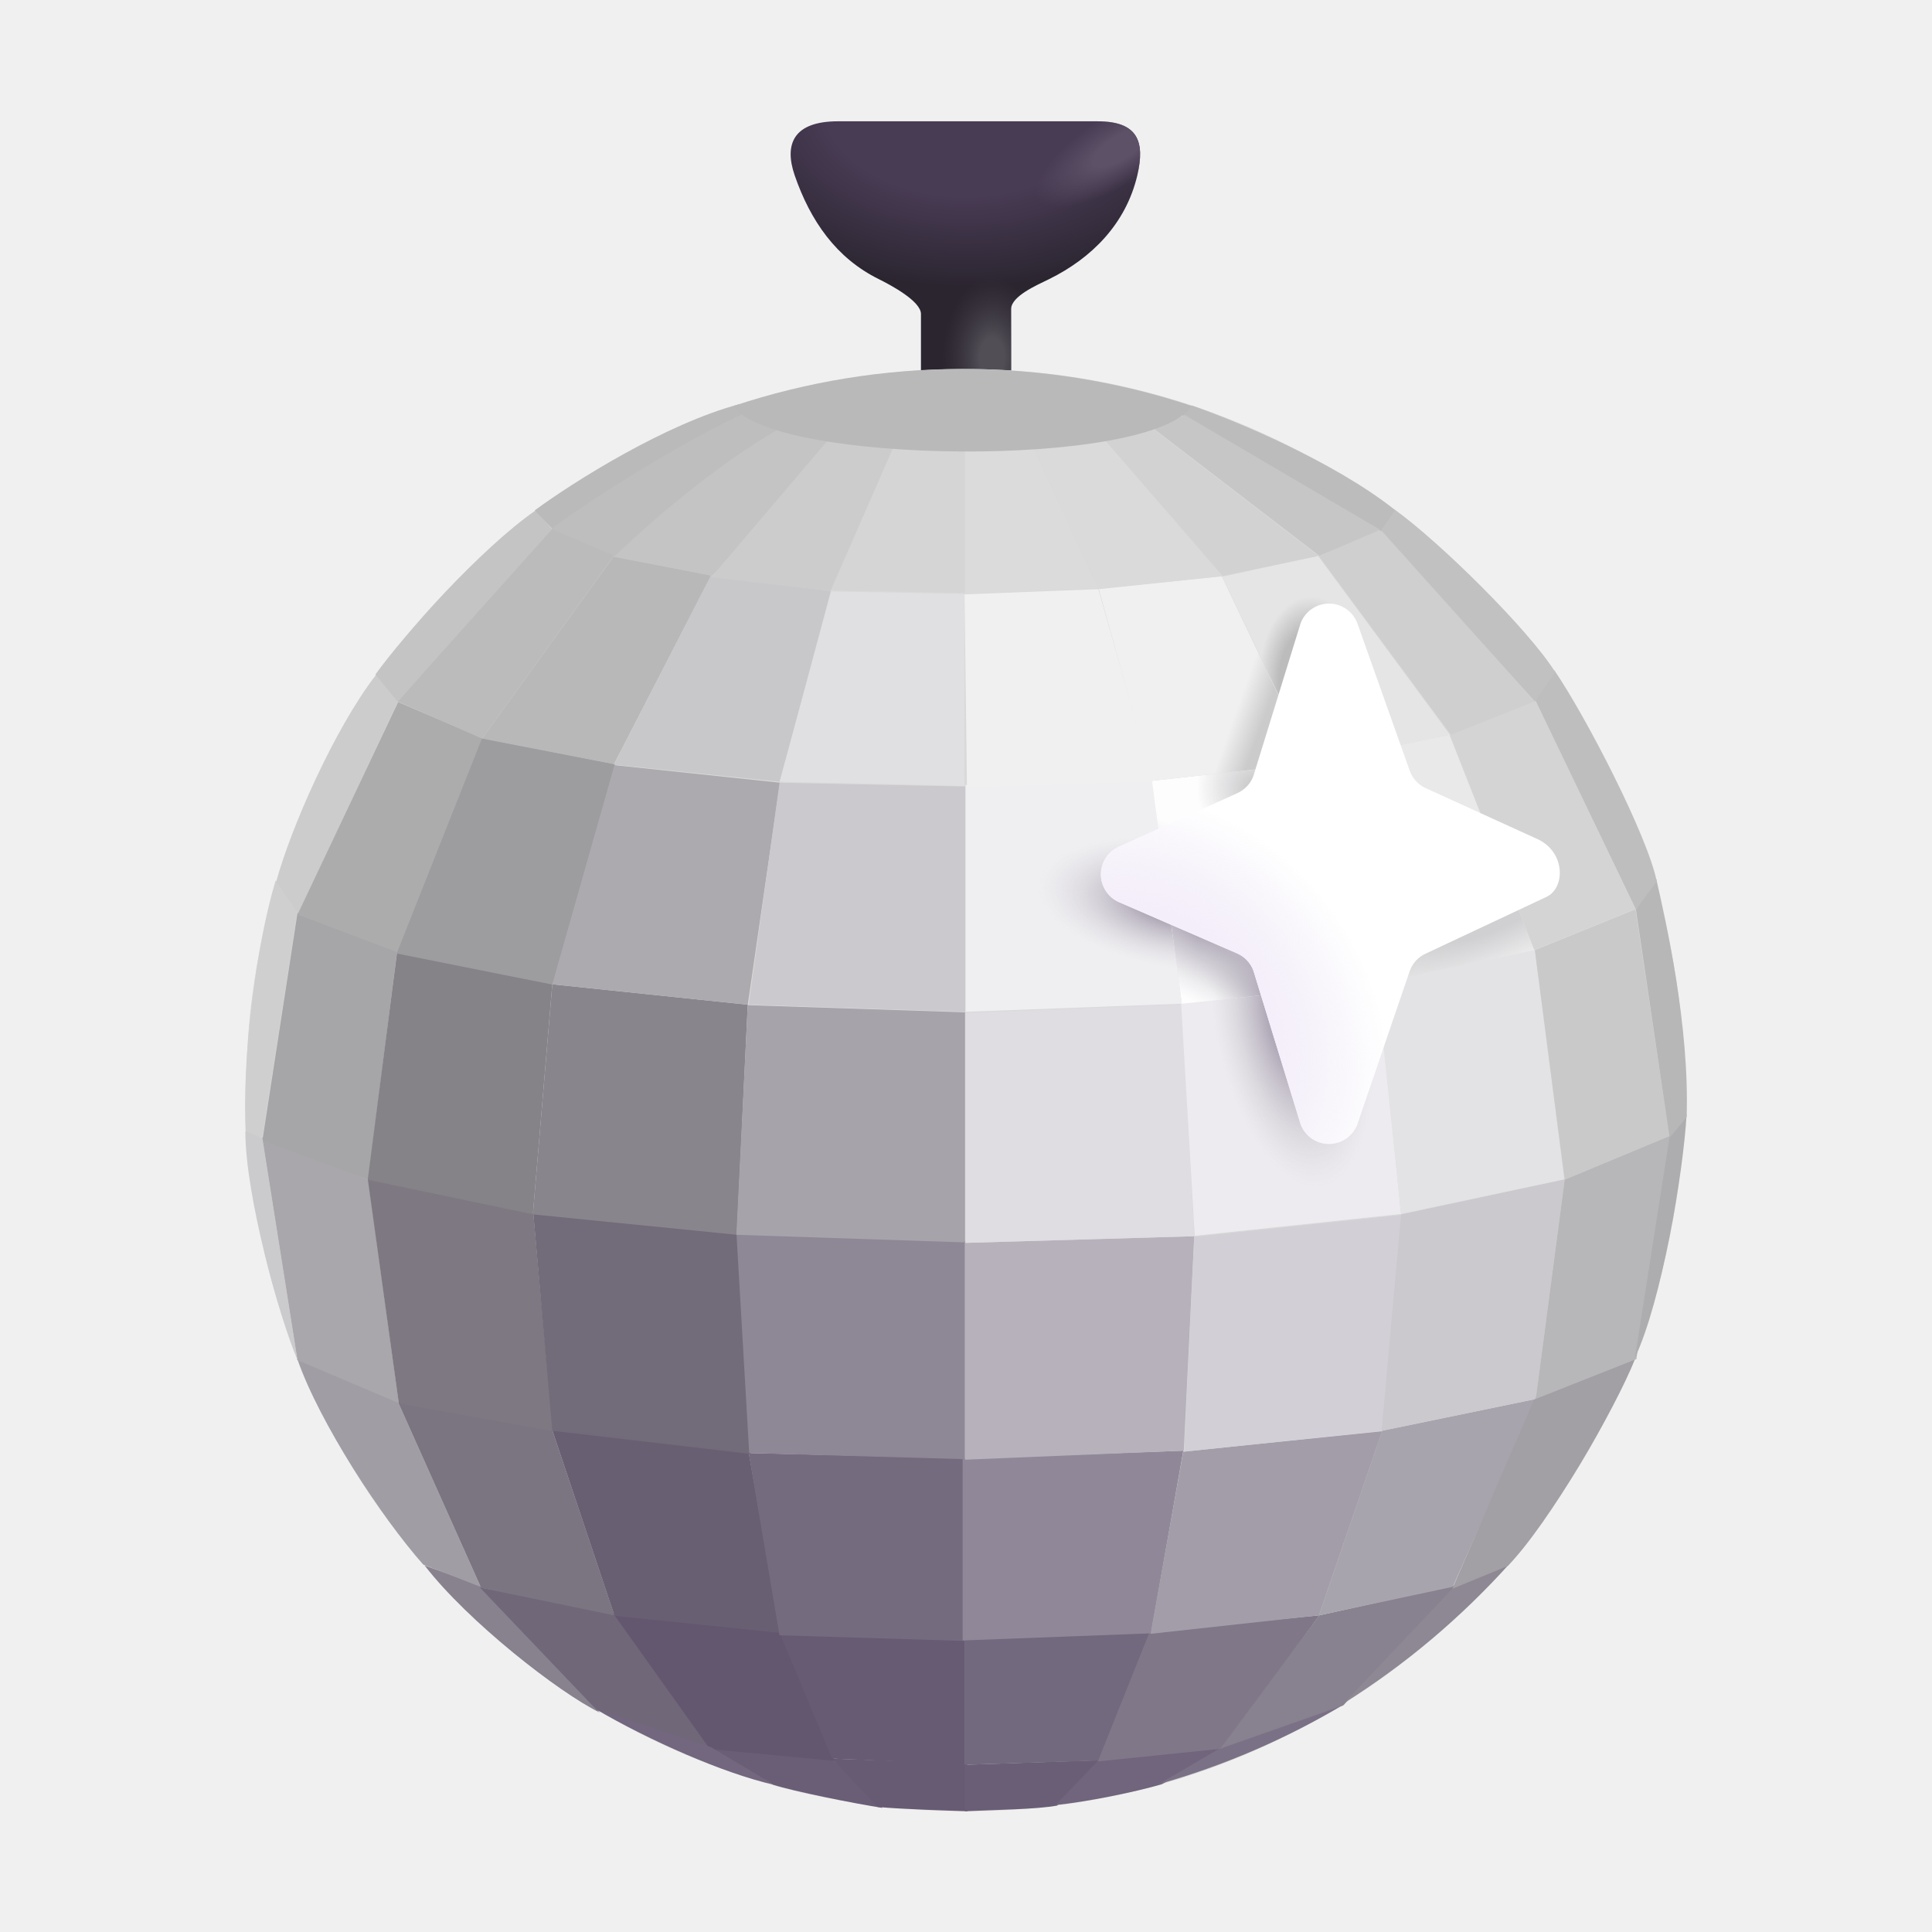
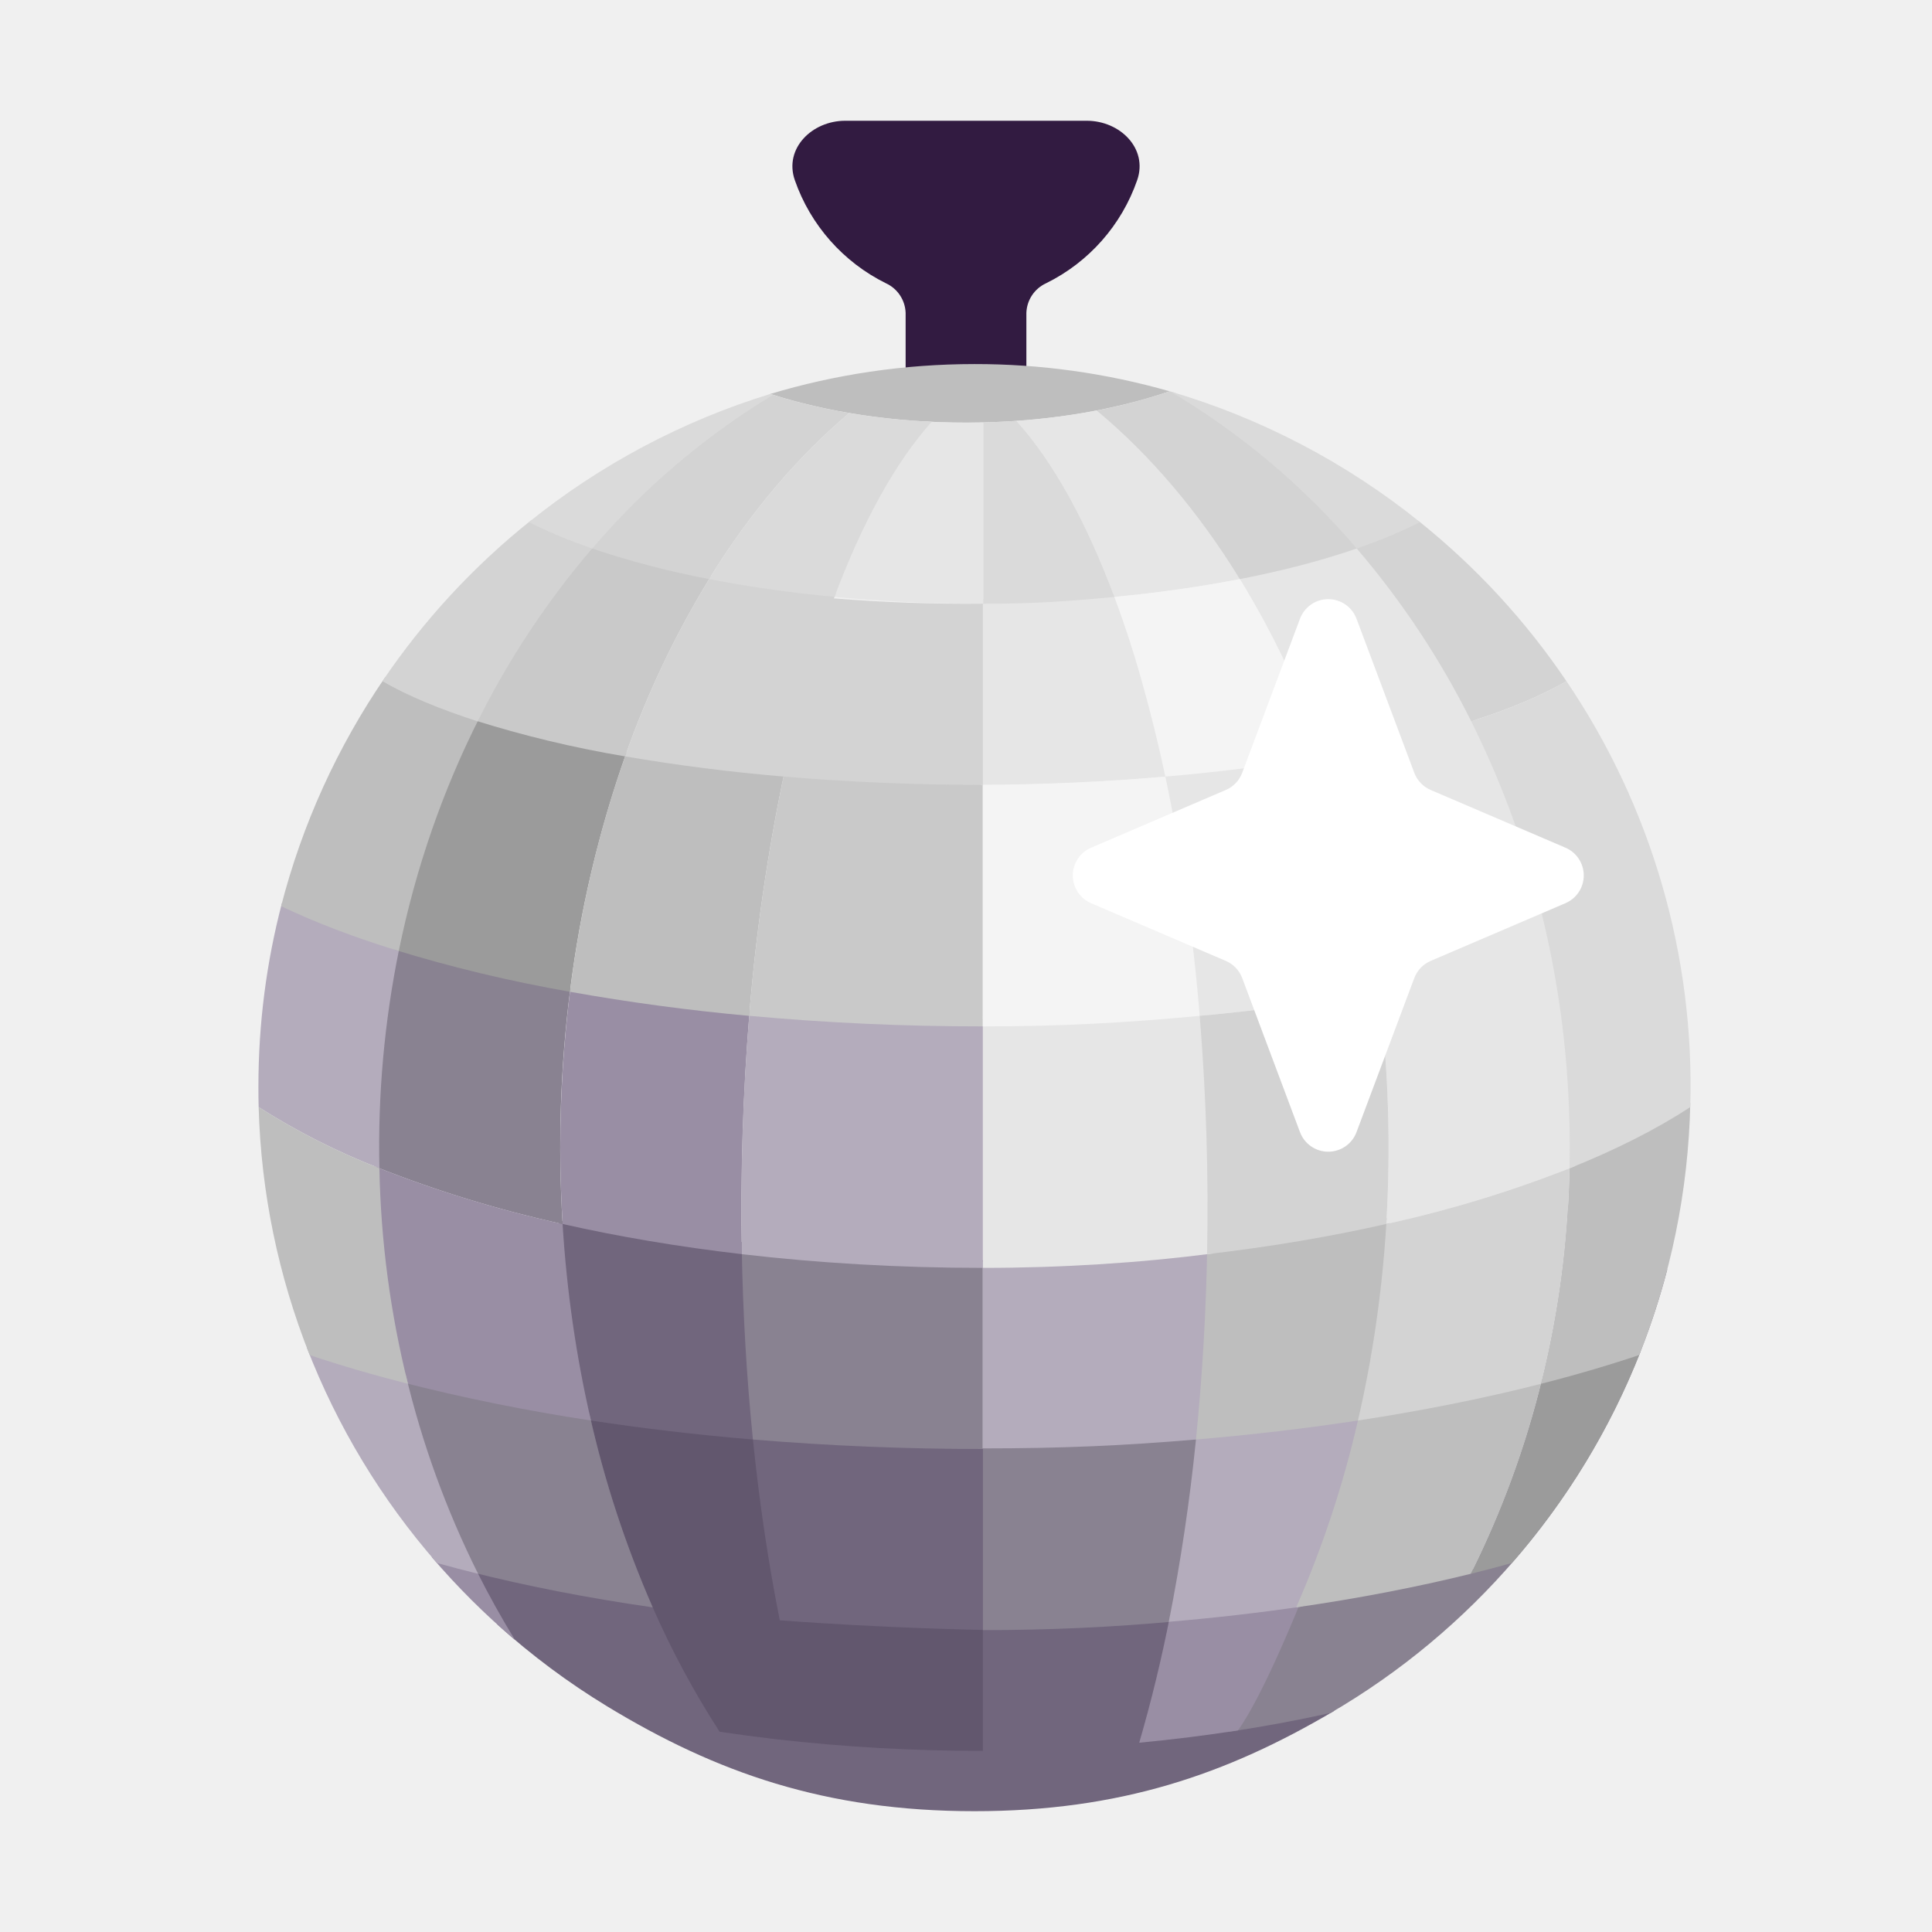
<svg xmlns="http://www.w3.org/2000/svg" width="1em" height="1em" viewBox="0 0 32 32">
  <g fill="none">
-     <path fill="url(#i0MXONU)" d="M16.747 5.118c0-.213.437-.4.628-.494c.707-.348 1.273-.917 1.462-1.718c.134-.572 0-.897-.66-.897H13.88c-.732 0-.898.372-.717.897c.26.752.688 1.37 1.394 1.718c.191.095.697.363.697.576v.991c0 .278-.144.503.133.503h1.005c.278 0 .355-.225.355-.503z" />
-     <path fill="url(#igGsqne)" d="M16.747 5.118c0-.213.437-.4.628-.494c.707-.348 1.273-.917 1.462-1.718c.134-.572 0-.897-.66-.897H13.88c-.732 0-.898.372-.717.897c.26.752.688 1.37 1.394 1.718c.191.095.697.363.697.576v.991c0 .278-.144.503.133.503h1.005c.278 0 .355-.225.355-.503z" />
-     <path fill="url(#iprxkAc)" d="M16.747 5.118c0-.213.437-.4.628-.494c.707-.348 1.273-.917 1.462-1.718c.134-.572 0-.897-.66-.897H13.88c-.732 0-.898.372-.717.897c.26.752.688 1.37 1.394 1.718c.191.095.697.363.697.576v.991c0 .278-.144.503.133.503h1.005c.278 0 .355-.225.355-.503z" />
-     <ellipse cx="15.99" cy="18.056" fill="#D9D9D9" rx="11.913" ry="11.944" />
-     <path fill="#6A5E77" d="m13.768 29.12l-1.996-.165l1.03.605c.327.107 1.375.317 1.815.385z" />
-     <path fill="#675B74" d="m16.024 29.206l-2.248-.078l.762.801c.409.038 1.176.06 1.486.071z" />
-     <path fill="#6A5E77" d="m18.302 29.151l-2.318.079V30c.51-.025 1.195-.031 1.525-.094z" />
-     <path fill="#70657C" d="m20.306 28.94l-2.122.227l-.699.73c.497-.05 1.305-.211 1.76-.345z" />
-     <path fill="#7B7186" d="m22.27 28.224l-2.019.707l-1.06.621a12.8 12.8 0 0 0 3.08-1.328" />
-     <path fill="#88828F" d="m7.938 26.252l-.904-.322c.717.93 2.224 2.105 2.9 2.436z" />
-     <path fill="#706779" d="m10.161 26.715l-2.216-.424l1.941 2.035l1.886.652z" />
-     <path fill="#63576F" d="m12.935 27.038l-2.774-.307l1.596 2.24l2.074.196z" />
-     <path fill="#675B73" d="m15.984 27.148l-3.064-.087l.864 2.067l2.2.094z" />
-     <path fill="#73697E" d="m19.08 27.03l-3.104.125v2.075l2.24-.07z" />
-     <path fill="#807788" d="m21.854 26.755l-2.813.275l-.857 2.145l2.06-.212z" />
-     <path fill="#88818F" d="m24.133 26.252l-2.279.503l-1.642 2.208l2.035-.715z" />
-     <path fill="#8E8894" d="m25.005 25.898l-.927.393l-1.815 1.917a13 13 0 0 0 2.742-2.31" />
-     <path fill="#A09DA4" d="m6.594 23.226l-1.666-.707c.365 1.05 1.399 2.625 2.082 3.395l.951.37z" />
-     <path fill="#7B7581" d="m9.148 23.69l-2.55-.456L7.969 26.3l2.208.456z" />
-     <path fill="#695F73" d="m12.401 24.051l-3.253-.361l1.03 3.072l2.75.283z" />
-     <path fill="#756B7F" d="m15.984 24.154l-3.583-.087l.51 3.018l3.073.094z" />
-     <path fill="#908898" d="m19.599 24.028l-3.654.133v3.01l3.12-.118z" />
-     <path fill="#A39DA9" d="m22.892 23.706l-3.293.338l-.542 3.017l2.79-.306z" />
-     <path fill="#A8A4AD" d="m25.445 23.171l-2.553.527l-1.046 3.057l2.216-.472z" />
-     <path fill="#A29FA5" d="m27.088 22.496l-1.658.644l-1.375 3.175l.919-.378c.684-.707 1.776-2.593 2.114-3.442" />
-     <path fill="#A9A7AB" d="m6.099 19.54l-1.76-.698l.585 3.685l1.682.711z" />
-     <path fill="#7D7881" d="m8.833 20.09l-2.742-.565l.515 3.721l2.553.46z" />
-     <path fill="#726B79" d="m12.228 20.429l-3.395-.33l.315 3.599l3.284.385z" />
-     <path fill="#8E8795" d="m15.984 20.555l-3.787-.142l.212 3.654l3.575.102z" />
-     <path fill="#B6B1BB" d="m19.78 20.476l-3.796.11v3.591l3.623-.15z" />
-     <path fill="#D2CFD6" d="m23.214 20.122l-3.434.362l-.165 3.56l3.284-.346z" />
-     <path fill="#CBC9CD" d="m25.917 19.533l-2.711.581l-.322 3.584l2.553-.527z" />
-     <path fill="#B7B6B9" d="m27.677 18.787l-1.76.746l-.48 3.638l1.666-.66z" />
-     <path fill="#ADACAE" d="m27.936 18.449l-.275.337l-.581 3.702c.44-.935.801-3.05.856-4.04" />
-     <path fill="#CFCFCF" d="m4.928 15.085l-.362-.503c-.322 1.061-.565 2.947-.495 4.212l.275.047z" />
-     <path fill="#A6A5A7" d="m6.578 15.745l-1.65-.628l-.582 3.772l1.753.652z" />
-     <path fill="#858288" d="m9.148 16.296l-2.57-.535l-.487 3.78l2.735.573z" />
-     <path fill="#89858D" d="m12.385 16.641l-3.237-.338l-.322 3.811l3.378.338z" />
-     <path fill="#A7A3AB" d="m15.984 16.767l-3.599-.118l-.188 3.803l3.787.126z" />
-     <path fill="#DFDCE2" d="m19.575 16.633l-3.583.142v3.811l3.788-.11z" />
-     <path fill="#EDEBEF" d="m22.82 16.28l-3.26.298l.228 3.89l3.418-.361z" />
-     <path fill="url(#iWPmLnb)" d="m22.82 16.28l-3.26.298l.228 3.89l3.418-.361z" />
-     <path fill="#E3E2E5" d="m25.422 15.73l-2.617.55l.4 3.827l2.704-.574z" />
-     <path fill="#C9C9CA" d="m27.088 15.062l-1.666.676l.495 3.803l1.736-.723z" />
-     <path fill="#B8B7B8" d="m27.434 14.559l-.338.503l.558 3.78l.282-.338c.05-1.497-.337-3.222-.503-3.945" />
-     <path fill="#CCC" d="m6.594 11.612l-.362-.44c-.699.904-1.422 2.562-1.658 3.434l.37.527z" />
-     <path fill="#ACACAD" d="m8.008 12.233l-1.414-.605l-1.666 3.52l1.666.629z" />
-     <path fill="#9D9C9F" d="m10.193 12.657l-2.208-.432l-1.415 3.568l2.593.518z" />
-     <path fill="#ACAAAE" d="m12.92 12.964l-2.743-.291l-1.03 3.63l3.238.338z" />
-     <path fill="#CBC9CD" d="m15.992 13.027l-3.08-.063l-.511 3.677l3.591.118z" />
-     <path fill="#EFEEF1" d="m19.088 12.932l-3.096.07v3.757l3.583-.134z" />
-     <path fill="url(#iFWftRc)" d="m19.088 12.932l-3.096.07v3.757l3.583-.134z" />
-     <path fill="#FDFDFE" d="m21.713 12.642l-2.633.29l.495 3.693l3.222-.345z" />
-     <path fill="url(#iQAxl8b)" d="m21.713 12.642l-2.633.29l.495 3.693l3.222-.345z" />
-     <path fill="url(#iA136zb)" d="m21.713 12.642l-2.633.29l.495 3.693l3.222-.345z" />
-     <path fill="url(#ioJ09Xd)" d="m21.713 12.642l-2.633.29l.495 3.693l3.222-.345z" />
-     <path fill="#E9E9EA" d="m24.007 12.17l-2.294.472l1.1 3.638l2.601-.542z" />
-     <path fill="url(#iSinnQe)" d="m24.007 12.17l-2.294.472l1.1 3.638l2.601-.542z" />
-     <path fill="#D4D4D5" d="m25.43 11.596l-1.415.574l1.399 3.56l1.674-.676z" />
-     <path fill="#BEBEBF" d="m25.744 11.101l-.314.495l1.666 3.466l.345-.464c-.15-.748-1.17-2.727-1.697-3.497" />
-     <path fill="#C4C4C4" d="m9.156 8.783l-.283-.33c-.92.637-2.177 2.059-2.656 2.719l.369.448z" />
-     <path fill="#BBBBBC" d="M10.185 9.184L9.148 8.76l-2.562 2.86l1.399.613z" />
-     <path fill="#B8B8B9" d="m11.78 9.53l-1.61-.323l-2.185 3.026l2.184.424z" />
-     <path fill="#C8C7C9" d="m13.76 9.789l-1.988-.251l-1.603 3.127l2.75.283z" />
-     <path fill="#E0DFE1" d="m15.976 9.836l-2.208-.04l-.856 3.152l3.064.07z" />
-     <path fill="#F0F0F1" d="m18.192 9.758l-2.216.086l.04 3.198l3.08-.094z" />
-     <path fill="#F0F0F1" d="m20.236 9.545l-2.036.213l.88 3.174l2.633-.29z" />
-     <path fill="url(#idb2Wyc)" d="m20.236 9.545l-2.036.213l.88 3.174l2.633-.29z" />
-     <path fill="#E5E5E6" d="m21.83 9.207l-1.587.346l1.478 3.089l2.294-.472z" />
-     <path fill="url(#iEk59mc)" d="m21.83 9.207l-1.587.346l1.478 3.089l2.294-.472z" />
-     <path fill="#CFCFCF" d="m22.884 8.752l-1.038.463l2.185 2.955l1.383-.55z" />
-     <path fill="#C1C1C1" d="m23.096 8.437l-.212.354l2.538 2.829l.338-.487c-.44-.704-1.918-2.161-2.664-2.696" />
-     <path fill="#BCBCBD" d="m19.74 6.716l-.18.15l3.317 1.933l.228-.353c-1.031-.817-2.668-1.486-3.364-1.73" />
-     <path fill="#BABABA" d="m12.401 6.85l-.15-.157c-1.217.322-2.747 1.283-3.394 1.76l.29.307c1.038-.77 2.586-1.572 3.254-1.91" />
-     <path fill="#BEBEBE" d="m12.935 7.094l-.565-.268c-.936.417-2.468 1.36-3.238 1.934l1.069.455c.748-.76 2.121-1.736 2.734-2.121" />
-     <path fill="#C5C4C5" d="m13.745 7.282l-.825-.188c-1.046.597-2.122 1.524-2.75 2.13l1.626.314c.748-.761 1.116-1.297 1.949-2.256" />
-     <path fill="#CDCCCD" d="m14.813 7.377l-1.092-.095l-1.94 2.28l1.98.227z" />
-     <path fill="#D5D5D6" d="m15.984 7.424l-1.17-.04l-1.054 2.397l2.224.04z" />
-     <path fill="#DCDBDC" d="m17.1 7.384l-1.116.04v2.412l2.2-.094z" />
-     <path fill="#DADADB" d="m18.287 7.267l-1.171.125L18.2 9.75l2.035-.205z" />
-     <path fill="#D2D2D2" d="m19.088 7.094l-.801.18l1.964 2.264l1.587-.33z" />
-     <path fill="#C6C6C7" d="m19.623 6.874l-.511.228l2.742 2.105l1.006-.432z" />
-     <path fill="#CBCACC" d="m4.346 18.85l-.282-.11c0 1.074.573 3.111.864 3.787z" />
-     <path fill="#72677E" d="m11.78 28.94l-1.91-.63c.868.51 2.13 1.07 2.948 1.25z" />
-     <path fill="#fff" d="m20.488 13.14l-1.95.88a.503.503 0 0 0 0 .924l1.95.846a.5.5 0 0 1 .272.286l.782 2.546a.502.502 0 0 0 .94 0l.87-2.546a.5.5 0 0 1 .273-.286l2.001-.94c.299-.157.299-.723-.141-.943l-1.86-.848a.5.5 0 0 1-.273-.286l-.87-2.45a.502.502 0 0 0-.94 0l-.782 2.53a.5.5 0 0 1-.272.286" />
-     <path fill="url(#i63SRRd)" d="m20.488 13.14l-1.95.88a.503.503 0 0 0 0 .924l1.95.846a.5.5 0 0 1 .272.286l.782 2.546a.502.502 0 0 0 .94 0l.87-2.546a.5.5 0 0 1 .273-.286l2.001-.94c.299-.157.299-.723-.141-.943l-1.86-.848a.5.5 0 0 1-.273-.286l-.87-2.45a.502.502 0 0 0-.94 0l-.782 2.53a.5.5 0 0 1-.272.286" />
-     <path fill="#B9B9B9" d="M12.15 6.724a12 12 0 0 1 3.795-.613a12 12 0 0 1 3.796.613c-.698 1.048-6.971.963-7.591 0" />
-     <defs>
-       <radialGradient id="i0MXONU" cx="0" cy="0" r="1" gradientTransform="matrix(0 3.3947 -5.08957 0 15.99 1.68)" gradientUnits="userSpaceOnUse">
-         <stop offset=".463" stop-color="#483B54" />
-         <stop offset=".907" stop-color="#2B2530" />
-       </radialGradient>
-       <radialGradient id="igGsqne" cx="0" cy="0" r="1" gradientTransform="matrix(0 1.33588 -.81724 0 16.432 5.923)" gradientUnits="userSpaceOnUse">
-         <stop offset=".247" stop-color="#514E56" />
-         <stop offset="1" stop-color="#3D3941" stop-opacity="0" />
-       </radialGradient>
-       <radialGradient id="iprxkAc" cx="0" cy="0" r="1" gradientTransform="matrix(.3142 .50292 -1.39024 .86857 18.57 2.434)" gradientUnits="userSpaceOnUse">
-         <stop offset=".327" stop-color="#5C5167" />
-         <stop offset="1" stop-color="#594D64" stop-opacity="0" />
-       </radialGradient>
-       <radialGradient id="iWPmLnb" cx="0" cy="0" r="1" gradientTransform="rotate(79.611 .594 21.245)scale(2.87606 1.28924)" gradientUnits="userSpaceOnUse">
-         <stop offset=".312" stop-color="#B1AAB9" />
-         <stop offset="1" stop-color="#D6D4D8" stop-opacity="0" />
-       </radialGradient>
-       <radialGradient id="iFWftRc" cx="0" cy="0" r="1" gradientTransform="rotate(98.366 3.32 15.941)scale(1.08019 2.40094)" gradientUnits="userSpaceOnUse">
-         <stop offset=".326" stop-color="#B1AAB9" />
-         <stop offset="1" stop-color="#DDDCDF" stop-opacity="0" />
-       </radialGradient>
-       <radialGradient id="iQAxl8b" cx="0" cy="0" r="1" gradientTransform="rotate(-164.015 11.342 5.073)scale(1.56944 1.46419)" gradientUnits="userSpaceOnUse">
-         <stop offset=".115" stop-color="#CDCCCD" />
-         <stop offset=".659" stop-color="#CDCCCD" stop-opacity="0" />
-       </radialGradient>
-       <radialGradient id="iA136zb" cx="0" cy="0" r="1" gradientTransform="rotate(115.081 5.693 14.867)scale(1.4923 9.63944)" gradientUnits="userSpaceOnUse">
-         <stop offset=".253" stop-color="#B2ACBA" />
-         <stop offset=".877" stop-color="#D9D8DA" stop-opacity="0" />
-       </radialGradient>
-       <radialGradient id="ioJ09Xd" cx="0" cy="0" r="1" gradientTransform="matrix(-.75438 .70722 -1.56169 -1.66582 21.351 16.72)" gradientUnits="userSpaceOnUse">
-         <stop offset=".253" stop-color="#B2ACBA" />
-         <stop offset=".877" stop-color="#D9D8DA" stop-opacity="0" />
-       </radialGradient>
-       <radialGradient id="iSinnQe" cx="0" cy="0" r="1" gradientTransform="rotate(67.38 .984 26.067)scale(.81724 2.73703)" gradientUnits="userSpaceOnUse">
-         <stop offset=".364" stop-color="#D0CFD1" />
-         <stop offset="1" stop-color="#D2D1D3" stop-opacity="0" />
-       </radialGradient>
-       <radialGradient id="iEk59mc" cx="0" cy="0" r="1" gradientTransform="matrix(.0943 1.47732 -.92452 .05901 21.776 11.36)" gradientUnits="userSpaceOnUse">
-         <stop offset=".637" stop-color="#BCBCBD" />
-         <stop offset="1" stop-color="#BCBCBD" stop-opacity="0" />
-       </radialGradient>
-       <radialGradient id="i63SRRd" cx="0" cy="0" r="1" gradientTransform="rotate(44.934 -11.18 31.449)scale(4.36135 3.70406)" gradientUnits="userSpaceOnUse">
-         <stop offset=".511" stop-color="#F4EEFA" />
-         <stop offset="1" stop-color="#ECE6F4" stop-opacity="0" />
-       </radialGradient>
-       <linearGradient id="idb2Wyc" x1="20.943" x2="20.283" y1="12.539" y2="12.304" gradientUnits="userSpaceOnUse">
-         <stop offset=".314" stop-color="#CCCBCC" />
-         <stop offset="1" stop-color="#CCCBCC" stop-opacity="0" />
-       </linearGradient>
-     </defs>
+     <path fill="#321b41" d="M17 5.183a.56.56 0 0 1 .326-.491a3 3 0 0 0 1.51-1.71C19.016 2.46 18.552 2 18 2h-4c-.552 0-1.016.46-.836.982c.26.749.807 1.363 1.51 1.71a.56.56 0 0 1 .326.49v1.069a.5.5 0 0 0 .5.5h1a.5.5 0 0 0 .5-.5z" />
+     <path fill="#71667d" d="M10.056 28.262a12 12 0 0 1-1.815-1.353c-.22-.448-.362-.749-.42-.983c.338.057.638.1.913.139c.459.065.846.12 1.216.212c-.342-2.272-.699-5.063-.699-6.059c0 0 5.081.656 7.103.656c.031 1.938.065 4.074.17 6.05c2.359-.054 2.933-.14 2.933-.14c-.058.494-.254 1.367-.404 1.932a22 22 0 0 0 2.755-.489c-.05.032.046.046.142.06c.094.014.186.028.136.058c-1.77 1.043-3.536 1.654-5.946 1.654c-2.471 0-4.283-.642-6.084-1.737" />
+     <path fill="#62576e" d="M10.81 26.623a17.4 17.4 0 0 1-1.022-3.095q1.287.197 2.683.315c.106 1.04.253 2.029.437 2.954l.008.04c1.694.13 3.364.16 3.364.16V29a30 30 0 0 1-3.438-.194q-.468-.055-.923-.123a14.6 14.6 0 0 1-1.108-2.06" />
+     <path fill="#898291" d="M6.23 19.329c-.082-1.982.345-3.625.345-3.625s1.453.294 2.87.68a20.6 20.6 0 0 0-.126 3.89a20 20 0 0 1-3.09-.945m19.743.641a15.6 15.6 0 0 1-1.573 6.02c-.774.175-1.643.332-2.464.481l-.007.002l-.427.077c-.333.765-.715 1.48-1.14 2.133a25 25 0 0 0 1.678-.311a12 12 0 0 0 3.064-2.553a12 12 0 0 0 2.512-4.792a8.6 8.6 0 0 0-1.643-1.056m-6.499 6.884c.172-.746.33-1.983.423-3.107c-.372 0-.938.024-1.547.05c-.71.03-1.48.064-2.069.064V27c1.099 0 2.167-.05 3.192-.145" />
+     <path fill="#898291" d="M12.285 20.63c.018 1.11.081 2.186.186 3.213a46 46 0 0 0 3.81.157v-3.114zm-5.633 2.23c.28 1.15.752 2.506 1.124 3.171c.94.238 1.957.437 3.035.592a17.5 17.5 0 0 1-1.05-3.21a28 28 0 0 1-1.88-.33c-.43-.085-.831-.165-1.23-.223" />
+     <path fill="#998ea4" d="M9.28 19q0 .644.039 1.273c.928.21 1.923.378 2.969.5a40 40 0 0 1 .128-4.026c-.815-.124-2.368-.338-2.97-.363A21 21 0 0 0 9.28 19m11.225 9.66c.422-.583 1.037-2.127 1.037-2.127s-1.475.176-2.163.23a24 24 0 0 1-.51 2.102q.841-.08 1.636-.204M6.198 19.316a20 20 0 0 0 3.12.957c.07 1.129.23 2.22.47 3.255a32 32 0 0 1-3.14-.636c-.3-1.023-.548-2.765-.45-3.576m2.33 7.844a15 15 0 0 1-.628-1.13a1.76 1.76 0 0 0-.752-.244q.635.744 1.38 1.375" />
+     <path fill="#b4acbc" d="M4.28 18c0-1.052.135-2.072.39-3.043l.13.054c.78.328 1.354.569 1.81.715a16.3 16.3 0 0 0-.326 3.624a11.5 11.5 0 0 1-2-1.013A12 12 0 0 1 4.28 18m8 2q0 .39.008.773c1.263.147 2.601.227 3.986.227v2.99c1.313 0 2.33-.045 3.535-.147a32 32 0 0 1-.45 3.019q1.144-.097 2.213-.254c.77-1.509.998-3.145.998-3.145s-1.173.095-2.63.26c.166-1.426.134-3.058.134-3.058s-2.522.238-3.794.238v-4.028l-3.865-.12A39 39 0 0 0 12.28 20m-7.198 2.321a12 12 0 0 0 2.155 3.567q.334.093.682.179a15.3 15.3 0 0 1-1.201-3.306a33 33 0 0 0-1.636-.44" />
+     <path fill="#9b9b9b" d="M6.525 15.728c.403-1.677.993-3.143 1.354-3.831l.34.088c.916.239 1.43.373 2.157.481a18.7 18.7 0 0 0-.936 3.961a24 24 0 0 1-2.915-.699m18.518 10.16c.9-1.03 1.626-2.216 2.134-3.512c-.554.188-.968.304-1.635.468a15.2 15.2 0 0 1-1.18 3.223a24 24 0 0 0 .68-.179" />
+     <path fill="#bebebe" d="M16 7c1.25 0 2.412-.191 3.373-.519a11.7 11.7 0 0 0-3.233-.451c-1.175 0-2.31.173-3.382.495c.935.3 2.048.475 3.242.475m-9.62 4.216a12 12 0 0 0-1.724 3.793c.565.27 1.22.52 1.949.743c.28-1.378.736-2.678 1.337-3.865c-.413-.144-.697-.264-1.562-.67m3.06 5.21c.178-1.412.5-2.75.943-3.98c1.004.154 1.62.238 2.615.321a32 32 0 0 0-.589 4.058a35 35 0 0 1-2.969-.399m17.71 6.018c.517-1.297.815-2.704.847-4.177c-.44.312-1.592.879-2 1.009a16 16 0 0 1-.474 3.643a23 23 0 0 0 1.627-.476" />
+     <path fill="#bebebe" d="M23.015 20.167c.077 1.149.004 1.744-.363 3.216c.337-.07.757-.141 1.2-.215c.57-.095 1.177-.197 1.687-.313a15.2 15.2 0 0 1-1.178 3.212c-.9.222-1.868.409-2.892.556a17.4 17.4 0 0 0 1.023-3.095q-1.288.197-2.683.315a38 38 0 0 0 .186-3.202c.849-.058 2.626-.373 3.02-.474M6.284 19.35a11.5 11.5 0 0 1-2-1.013a12 12 0 0 0 .846 4.108q.766.256 1.627.475a16 16 0 0 1-.473-3.57" />
+     <path fill="#c9c9c9" d="m9.72 9.132l.08-.09c.445.09.75.173 1.09.265c.253.069.525.143.89.229a15.4 15.4 0 0 0-1.426 2.992a18.5 18.5 0 0 1-2.508-.602c.665-1.443 1.274-2.124 1.874-2.794m3.268 3.683a32 32 0 0 0-.579 4.01A42 42 0 0 0 16.28 17v-4.114c-1.587 0-3.01-.059-3.292-.071" />
+     <path fill="#e6e6e6" d="M15.266 6.978c-.47.651-1.296 2.323-1.524 2.901c.796.078 1.637.12 2.508.121v3a33 33 0 0 0 3.016-.134l.04.309c.145 1.114.272 2.096.536 3.497c-.72.11-2.225.156-3.562.156V21c1.324 0 2.602-.083 3.807-.238c0-1.555 0-2.42-.112-3.946a35 35 0 0 0 2.865-.389a20.6 20.6 0 0 1 .121 3.846a20 20 0 0 0 3.118-.955c0-1.119 0-2.18-.279-3.745l-.086.016c-.238-1.516-.777-2.676-1.315-3.753l-.032.008a12.7 12.7 0 0 0-1.882-2.807c-.62.214-1.567.428-1.978.508l.029.047c-.682-1.107-1.483-2.053-2.373-2.793q-.634.123-1.329.172c.6.663 1.143 1.64 1.603 2.86c-.138.031-.608.095-2.157.096v-2.93a12 12 0 0 1-1.014-.019m5.27 2.614c.524.851.979 1.799 1.35 2.822c-.258.032-.473.062-.685.09c-.48.065-.942.128-1.823.216a22 22 0 0 0-.861-2.839c.713-.069 1.39-.167 2.019-.29" />
+     <path fill="#f4f4f4" d="M18.903 11.249a18 18 0 0 0-.445-1.362c.735-.07 1.432-.17 2.078-.295a15.4 15.4 0 0 1 1.39 2.936c-.808.141-1.689.255-2.624.335c.258 1.214.452 2.548.569 3.963c-1.22.113-2.251.174-3.594.174v-4a39 39 0 0 0 3.025-.136a25 25 0 0 0-.399-1.614" />
+     <path fill="#d3d3d3" d="M18.163 6.8a9 9 0 0 0 1.21-.319l-.053-.015h.003l.143.042c.742.445 1.697 1.021 2.998 2.529c.142-.059.279-.106.41-.152c.219-.077.424-.149.62-.258a12 12 0 0 1 2.452 2.656c-.419.24-.95.464-1.578.664a14 14 0 0 0-1.896-2.862c-.571.197-1.223.368-1.937.507c-.681-1.107-1.482-2.053-2.372-2.793m-5.16-.345H13zm-.232.076c.402.128.837.233 1.296.311c-.87.734-1.653 1.664-2.322 2.75a14.5 14.5 0 0 1-1.937-.506a14 14 0 0 0-1.896 2.862c-.627-.2-1.16-.423-1.578-.664a12 12 0 0 1 2.46-2.663l.06.023c.196.073.55.205.89.376c.922-1.145 2.041-2.12 3.027-2.49m7.1 10.297a39 39 0 0 1 .122 3.947c1.046-.122 2.04-.29 2.968-.5a21 21 0 0 0-.121-3.846c-.93.168-1.924.302-2.969.399" />
+     <path fill="#d3d3d3" d="M12.978 12.862A39 39 0 0 0 16.28 13V9.999a27 27 0 0 1-2.467-.088l.031-.082a85 85 0 0 1-2.078-.271a15.4 15.4 0 0 0-1.412 2.97a31 31 0 0 0 2.624.334m9.514 10.666c.24-1.035.4-2.126.47-3.255a20 20 0 0 0 3.034-.922a16 16 0 0 1-.473 3.57c-.937.238-1.953.443-3.031.607" />
+     <path fill="#dadada" d="m12.898 6.484l.002-.002zm-.14.041A12 12 0 0 0 8.76 8.648q.465.236 1.05.437a12.3 12.3 0 0 1 2.995-2.545zm1.309.316c-.87.734-1.653 1.664-2.322 2.75l-.08-.015c.667.133 1.392.238 2.157.31c.462-1.235 1.007-2.227 1.61-2.9q-.711-.033-1.365-.145m2.219.156V10c.852 0 1.4-.04 2.172-.113c-.465-1.246-1.015-2.243-1.624-2.916q-.27.019-.548.026m6.186 2.088a12.3 12.3 0 0 0-3.092-2.603a12 12 0 0 1 4.14 2.166q-.464.236-1.048.437m3.149 6.413a15.3 15.3 0 0 0-1.253-3.55c.627-.201 1.16-.424 1.578-.665a11.94 11.94 0 0 1 2.05 7.055c-.566.368-1.238.708-2 1.013Q26 19.175 26 19c0-1.21-.131-2.384-.379-3.503" />
+     <path fill="#fff" d="m20.304 13.084l-2.232.957a.5.5 0 0 0 0 .919l2.232.956a.5.5 0 0 1 .271.284l.957 2.552a.5.5 0 0 0 .936 0l.957-2.552a.5.5 0 0 1 .271-.284l2.232-.956a.5.5 0 0 0 0-.92l-2.232-.956a.5.5 0 0 1-.271-.284l-.957-2.552a.5.5 0 0 0-.936 0l-.957 2.552a.5.5 0 0 1-.271.284" />
  </g>
</svg>
